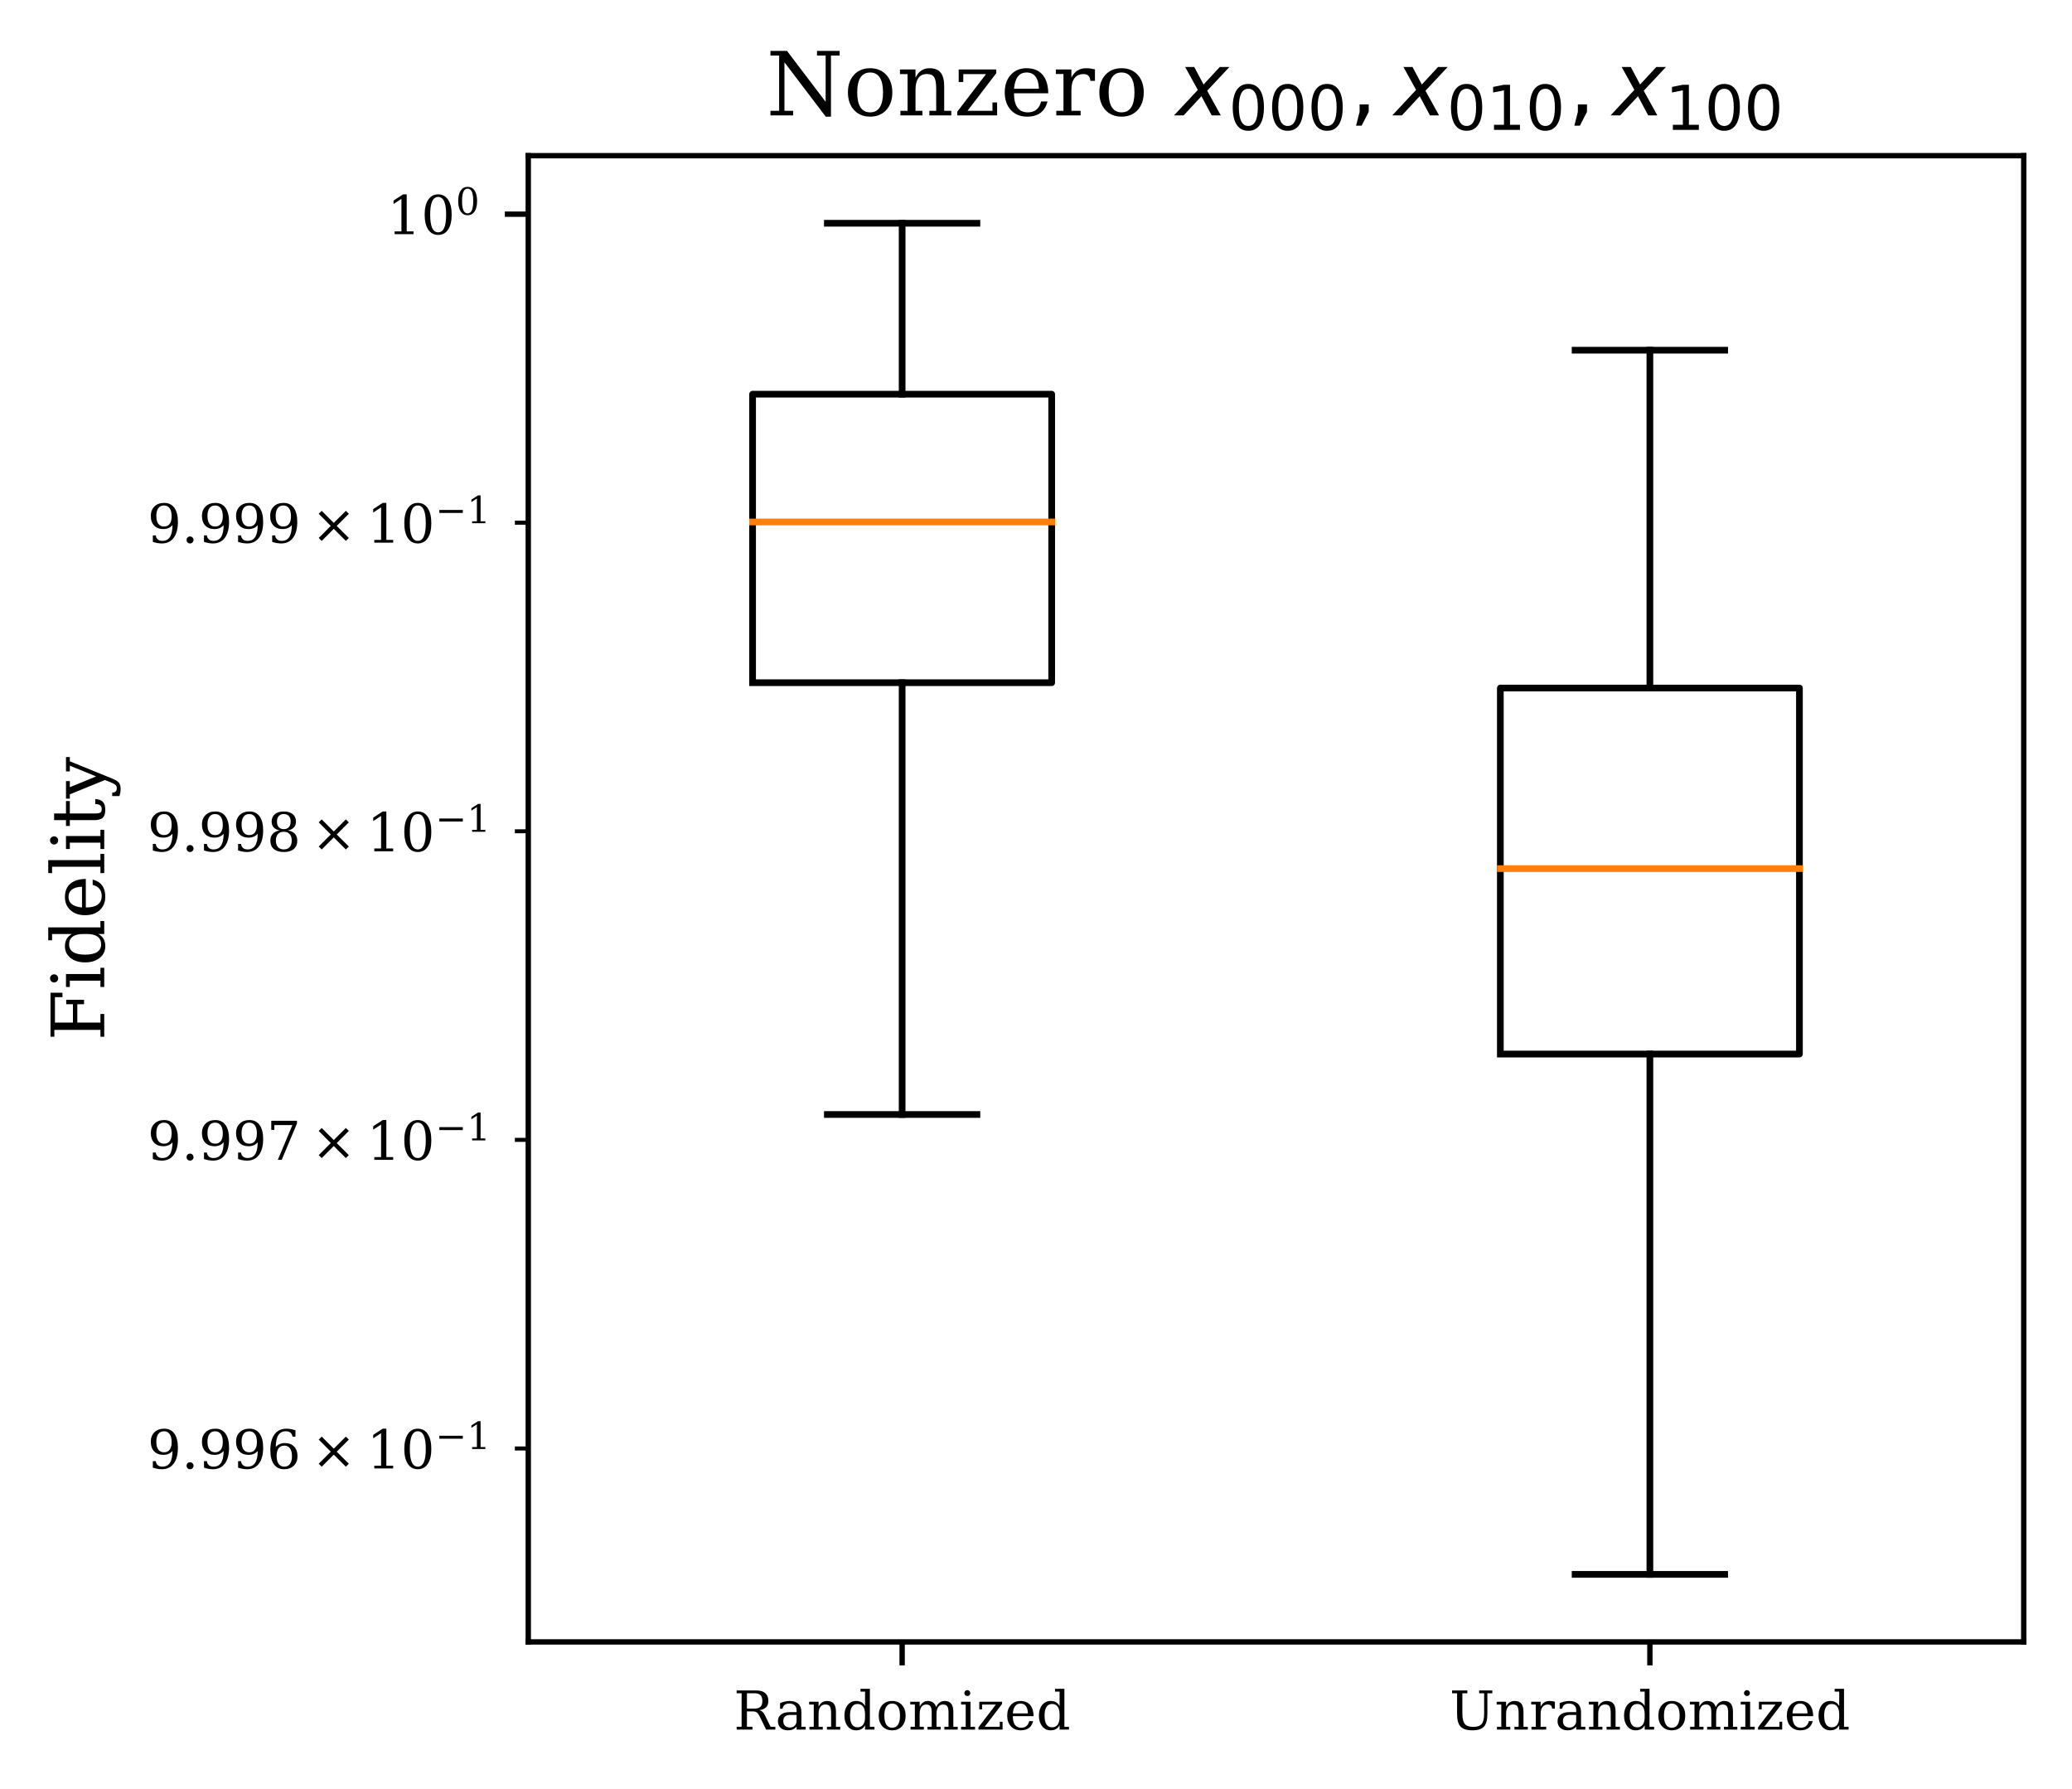
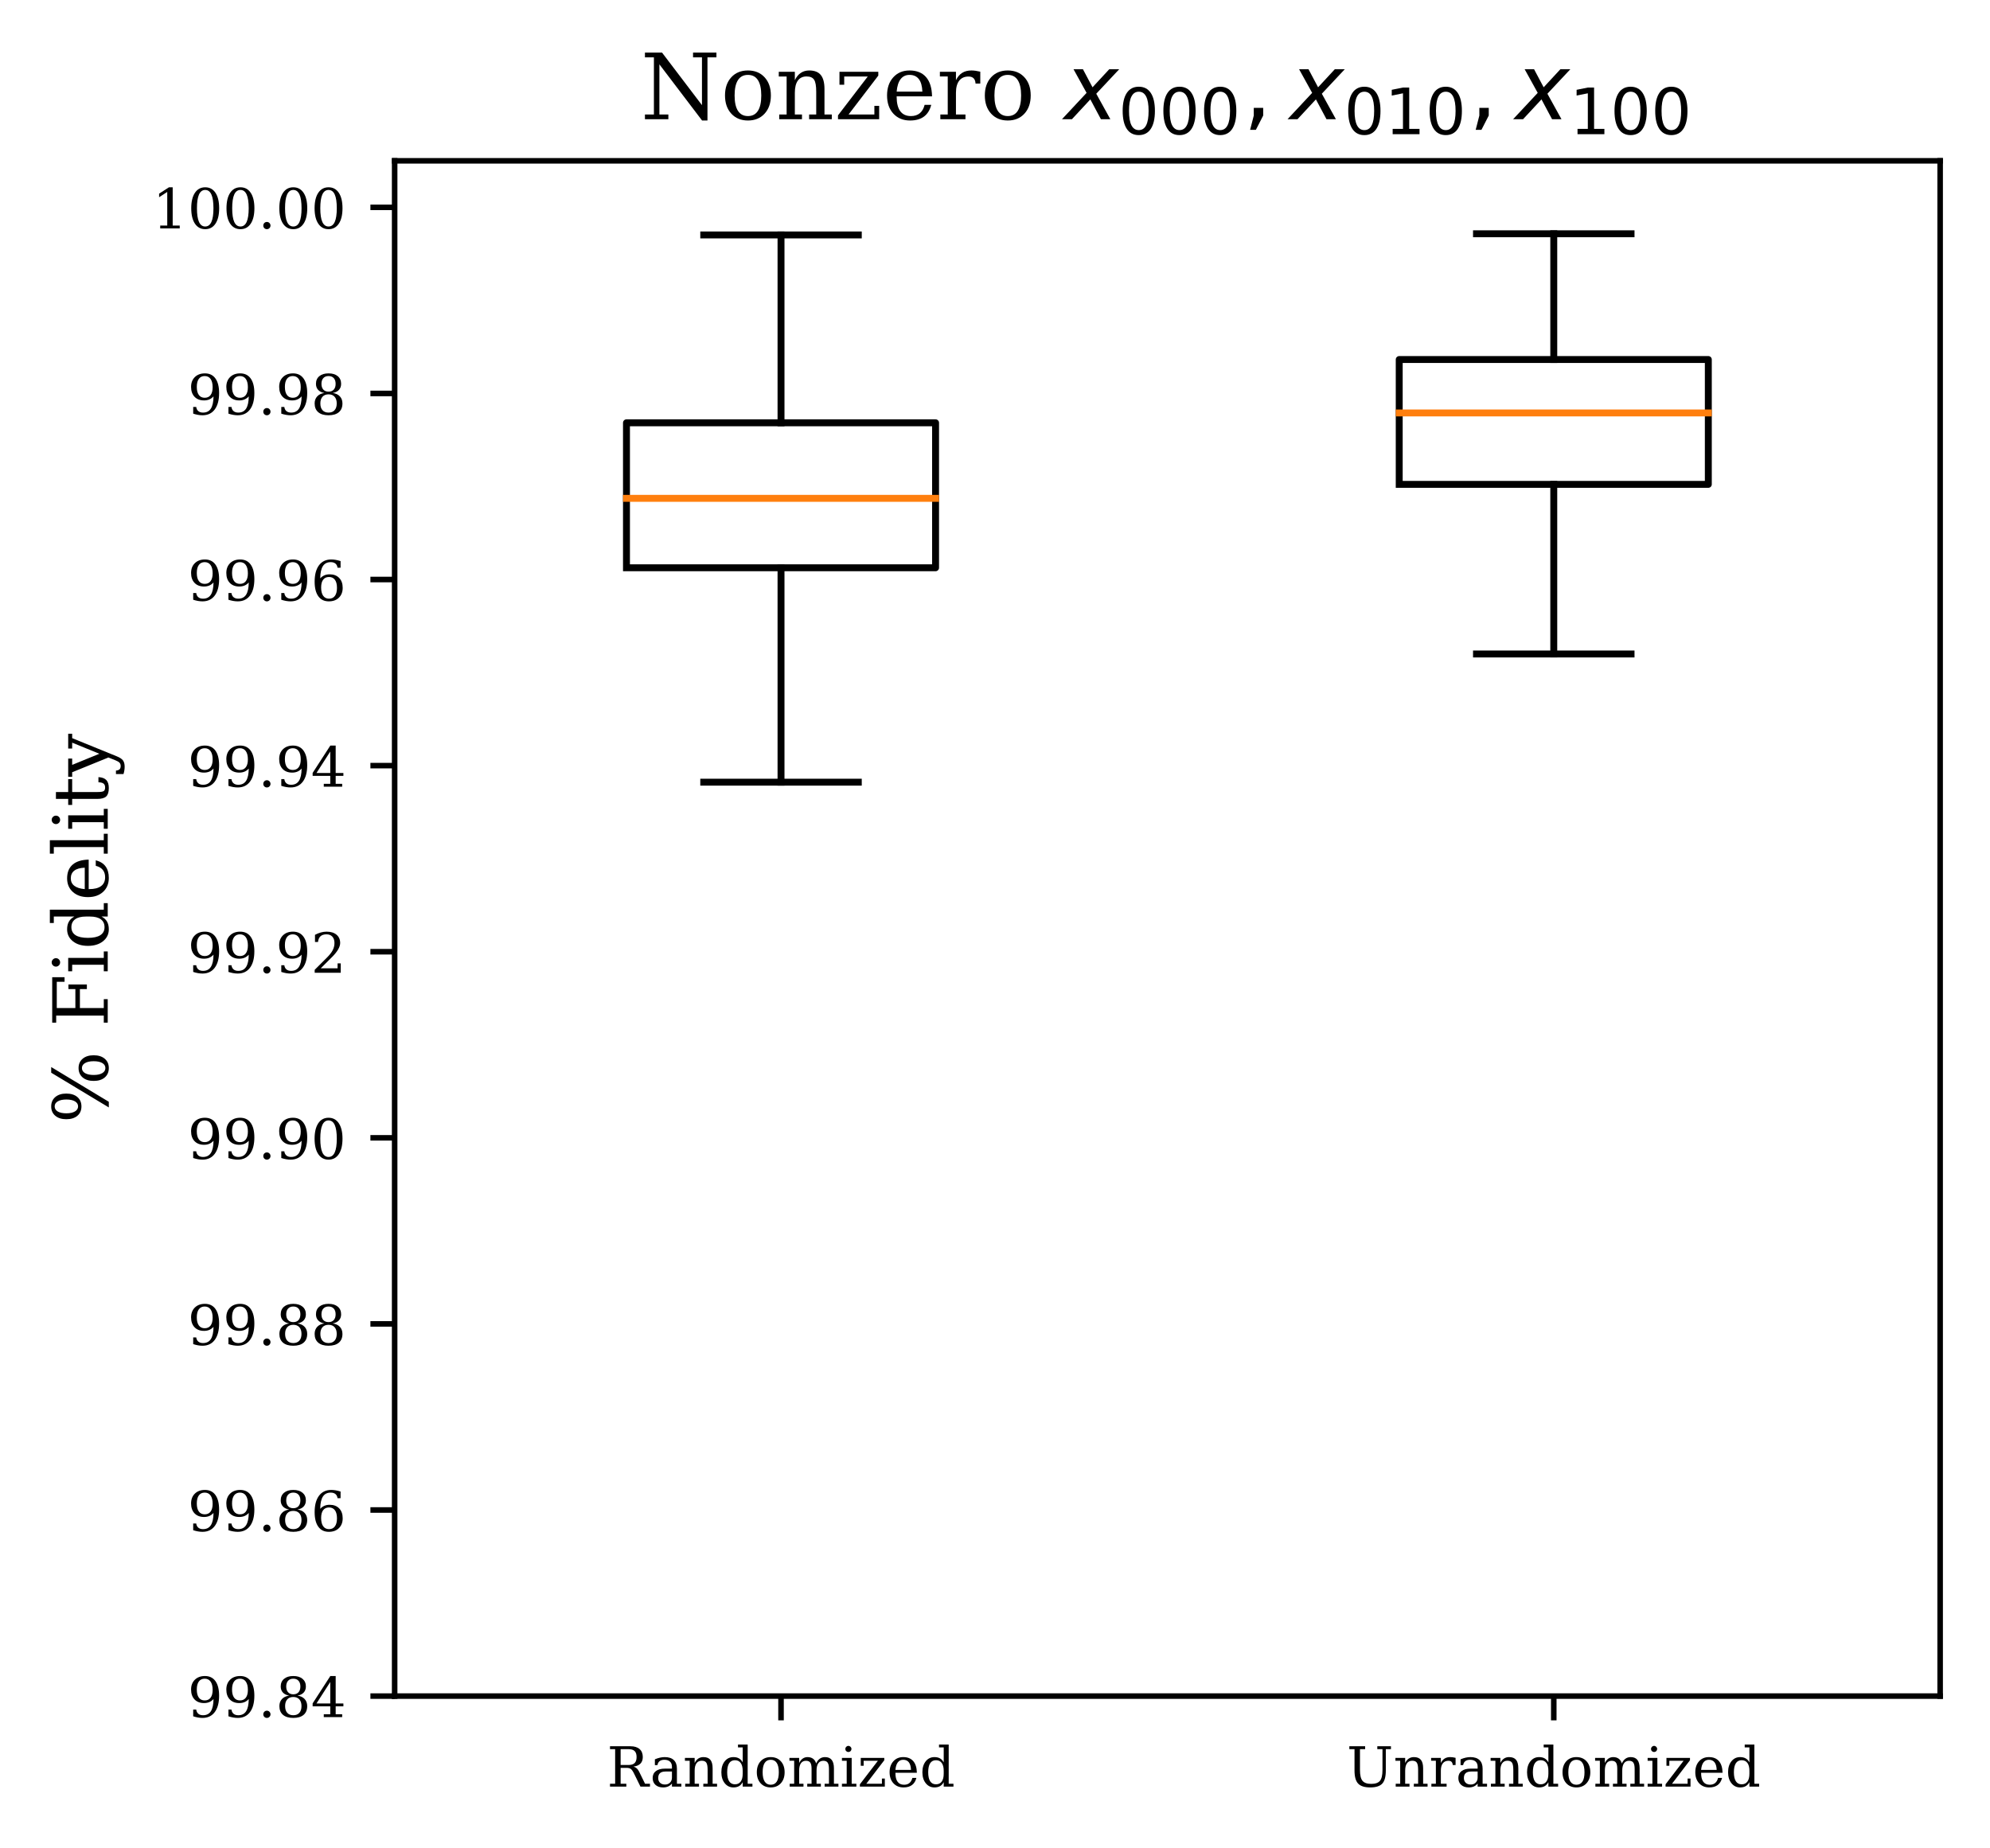
- <svg xmlns="http://www.w3.org/2000/svg" xmlns:xlink="http://www.w3.org/1999/xlink" width="309.242pt" height="266.932pt" viewBox="0 0 309.242 266.932" version="1.1">
+ <svg xmlns="http://www.w3.org/2000/svg" xmlns:xlink="http://www.w3.org/1999/xlink" width="287.395pt" height="266.932pt" viewBox="0 0 287.395 266.932" version="1.1">
  <defs>
    <style type="text/css">*{stroke-linejoin: round; stroke-linecap: butt}</style>
  </defs>
  <g id="figure_1">
    <g id="patch_1">
-       <path d="M 0 266.932  L 309.242 266.932  L 309.242 0  L 0 0  z " style="fill: #ffffff" />
+       <path d="M 0 266.932  L 287.395 266.932  L 287.395 0  L 0 0  z " style="fill: #ffffff" />
    </g>
    <g id="axes_1">
      <g id="patch_2">
-         <path d="M 78.842 244.99  L 302.042 244.99  L 302.042 23.23  L 78.842 23.23  z " style="fill: #ffffff" />
+         <path d="M 56.995 244.99  L 280.195 244.99  L 280.195 23.23  L 56.995 23.23  z " style="fill: #ffffff" />
      </g>
      <g id="matplotlib.axis_1">
        <g id="xtick_1">
          <g id="line2d_1">
            <defs>
-               <path id="m17b53c78a5" d="M 0 0  L 0 3.5  " style="stroke: #000000; stroke-width: 0.8" />
+               <path id="m8d1e3fe253" d="M 0 0  L 0 3.5  " style="stroke: #000000; stroke-width: 0.8" />
            </defs>
            <g>
-               <use xlink:href="#m17b53c78a5" x="134.642" y="244.99" style="stroke: #000000; stroke-width: 0.8" />
+               <use xlink:href="#m8d1e3fe253" x="112.795" y="244.99" style="stroke: #000000; stroke-width: 0.8" />
            </g>
          </g>
          <g id="text_1">
-             <g transform="translate(109.5023 258.0687) scale(0.08 -0.08)">
+             <g transform="translate(87.65484 258.0687) scale(0.08 -0.08)">
              <defs>
                <path id="DejaVuSerif-52" d="M 3066 2316  Q 3284 2256 3442 2114  Q 3600 1972 3725 1716  L 4403 331  L 4972 331  L 4972 0  L 3872 0  L 3144 1484  Q 2934 1916 2759 2042  Q 2584 2169 2278 2169  L 1581 2169  L 1581 331  L 2241 331  L 2241 0  L 353 0  L 353 331  L 947 331  L 947 4331  L 353 4331  L 353 4666  L 2719 4666  Q 3400 4666 3770 4341  Q 4141 4016 4141 3419  Q 4141 2938 3870 2661  Q 3600 2384 3066 2316  z M 1581 2503  L 2503 2503  Q 2975 2503 3200 2726  Q 3425 2950 3425 3419  Q 3425 3888 3200 4109  Q 2975 4331 2503 4331  L 1581 4331  L 1581 2503  z " transform="scale(0.015625)" />
                <path id="DejaVuSerif-61" d="M 2547 1044  L 2547 1747  L 1806 1747  Q 1378 1747 1168 1562  Q 959 1378 959 997  Q 959 650 1171 447  Q 1384 244 1747 244  Q 2106 244 2326 466  Q 2547 688 2547 1044  z M 3122 2075  L 3122 331  L 3634 331  L 3634 0  L 2547 0  L 2547 359  Q 2356 128 2106 18  Q 1856 -91 1522 -91  Q 969 -91 644 203  Q 319 497 319 997  Q 319 1513 691 1797  Q 1063 2081 1741 2081  L 2547 2081  L 2547 2309  Q 2547 2688 2317 2895  Q 2088 3103 1672 3103  Q 1328 3103 1125 2947  Q 922 2791 872 2484  L 575 2484  L 575 3156  Q 875 3284 1158 3348  Q 1441 3413 1709 3413  Q 2400 3413 2761 3070  Q 3122 2728 3122 2075  z " transform="scale(0.015625)" />
                <path id="DejaVuSerif-6e" d="M 263 0  L 263 331  L 781 331  L 781 2988  L 231 2988  L 231 3322  L 1356 3322  L 1356 2731  Q 1516 3069 1770 3241  Q 2025 3413 2363 3413  Q 2913 3413 3172 3097  Q 3431 2781 3431 2113  L 3431 331  L 3944 331  L 3944 0  L 2356 0  L 2356 331  L 2853 331  L 2853 1931  Q 2853 2541 2703 2767  Q 2553 2994 2175 2994  Q 1775 2994 1565 2701  Q 1356 2409 1356 1850  L 1356 331  L 1856 331  L 1856 0  L 263 0  z " transform="scale(0.015625)" />
                <path id="DejaVuSerif-64" d="M 3359 331  L 3909 331  L 3909 0  L 2784 0  L 2784 519  Q 2616 206 2355 57  Q 2094 -91 1709 -91  Q 1097 -91 708 395  Q 319 881 319 1663  Q 319 2444 706 2928  Q 1094 3413 1709 3413  Q 2094 3413 2355 3264  Q 2616 3116 2784 2803  L 2784 4531  L 2241 4531  L 2241 4863  L 3359 4863  L 3359 331  z M 2784 1497  L 2784 1825  Q 2784 2422 2554 2737  Q 2325 3053 1888 3053  Q 1444 3053 1217 2703  Q 991 2353 991 1663  Q 991 975 1217 622  Q 1444 269 1888 269  Q 2325 269 2554 583  Q 2784 897 2784 1497  z " transform="scale(0.015625)" />
                <path id="DejaVuSerif-6f" d="M 1925 219  Q 2388 219 2623 584  Q 2859 950 2859 1663  Q 2859 2375 2623 2739  Q 2388 3103 1925 3103  Q 1463 3103 1227 2739  Q 991 2375 991 1663  Q 991 950 1228 584  Q 1466 219 1925 219  z M 1925 -91  Q 1200 -91 759 389  Q 319 869 319 1663  Q 319 2456 758 2934  Q 1197 3413 1925 3413  Q 2653 3413 3092 2934  Q 3531 2456 3531 1663  Q 3531 869 3092 389  Q 2653 -91 1925 -91  z " transform="scale(0.015625)" />
                <path id="DejaVuSerif-6d" d="M 3316 2675  Q 3481 3041 3739 3227  Q 3997 3413 4341 3413  Q 4863 3413 5119 3089  Q 5375 2766 5375 2113  L 5375 331  L 5894 331  L 5894 0  L 4300 0  L 4300 331  L 4800 331  L 4800 2047  Q 4800 2556 4650 2772  Q 4500 2988 4153 2988  Q 3769 2988 3567 2697  Q 3366 2406 3366 1850  L 3366 331  L 3866 331  L 3866 0  L 2291 0  L 2291 331  L 2791 331  L 2791 2069  Q 2791 2566 2641 2777  Q 2491 2988 2144 2988  Q 1759 2988 1557 2697  Q 1356 2406 1356 1850  L 1356 331  L 1856 331  L 1856 0  L 263 0  L 263 331  L 781 331  L 781 2994  L 231 2994  L 231 3322  L 1356 3322  L 1356 2731  Q 1516 3063 1762 3238  Q 2009 3413 2322 3413  Q 2709 3413 2968 3220  Q 3228 3028 3316 2675  z " transform="scale(0.015625)" />
                <path id="DejaVuSerif-69" d="M 622 4353  Q 622 4497 726 4603  Q 831 4709 978 4709  Q 1122 4709 1226 4603  Q 1331 4497 1331 4353  Q 1331 4206 1228 4103  Q 1125 4000 978 4000  Q 831 4000 726 4103  Q 622 4206 622 4353  z M 1356 331  L 1900 331  L 1900 0  L 231 0  L 231 331  L 781 331  L 781 2988  L 231 2988  L 231 3322  L 1356 3322  L 1356 331  z " transform="scale(0.015625)" />
                <path id="DejaVuSerif-7a" d="M 256 0  L 256 269  L 2338 2988  L 691 2988  L 691 2413  L 359 2413  L 359 3322  L 3078 3322  L 3078 3053  L 997 331  L 2803 331  L 2803 934  L 3138 934  L 3138 0  L 256 0  z " transform="scale(0.015625)" />
                <path id="DejaVuSerif-65" d="M 3469 1600  L 991 1600  L 991 1575  Q 991 903 1244 561  Q 1497 219 1991 219  Q 2369 219 2611 417  Q 2853 616 2950 1006  L 3413 1006  Q 3275 459 2904 184  Q 2534 -91 1931 -91  Q 1203 -91 761 389  Q 319 869 319 1663  Q 319 2450 753 2931  Q 1188 3413 1894 3413  Q 2647 3413 3050 2948  Q 3453 2484 3469 1600  z M 2791 1931  Q 2772 2513 2545 2808  Q 2319 3103 1894 3103  Q 1497 3103 1269 2806  Q 1041 2509 991 1931  L 2791 1931  z " transform="scale(0.015625)" />
              </defs>
              <use xlink:href="#DejaVuSerif-52" />
              <use xlink:href="#DejaVuSerif-61" x="77.543" />
              <use xlink:href="#DejaVuSerif-6e" x="137.162" />
              <use xlink:href="#DejaVuSerif-64" x="201.566" />
              <use xlink:href="#DejaVuSerif-6f" x="265.58" />
              <use xlink:href="#DejaVuSerif-6d" x="325.785" />
              <use xlink:href="#DejaVuSerif-69" x="420.609" />
              <use xlink:href="#DejaVuSerif-7a" x="452.592" />
              <use xlink:href="#DejaVuSerif-65" x="505.277" />
              <use xlink:href="#DejaVuSerif-64" x="564.457" />
            </g>
          </g>
        </g>
        <g id="xtick_2">
          <g id="line2d_2">
            <g>
-               <use xlink:href="#m17b53c78a5" x="246.242" y="244.99" style="stroke: #000000; stroke-width: 0.8" />
+               <use xlink:href="#m8d1e3fe253" x="224.395" y="244.99" style="stroke: #000000; stroke-width: 0.8" />
            </g>
          </g>
          <g id="text_2">
-             <g transform="translate(216.3448 258.0687) scale(0.08 -0.08)">
+             <g transform="translate(194.4973 258.0687) scale(0.08 -0.08)">
              <defs>
                <path id="DejaVuSerif-55" d="M 897 4331  L 300 4331  L 300 4666  L 2125 4666  L 2125 4331  L 1528 4331  L 1528 1919  Q 1528 1025 1820 672  Q 2113 319 2828 319  Q 3544 319 3836 672  Q 4128 1025 4128 1919  L 4128 4331  L 3531 4331  L 3531 4666  L 5106 4666  L 5106 4331  L 4513 4331  L 4513 1856  Q 4513 791 4103 350  Q 3694 -91 2713 -91  Q 1731 -91 1314 353  Q 897 797 897 1856  L 897 4331  z " transform="scale(0.015625)" />
                <path id="DejaVuSerif-72" d="M 3059 3328  L 3059 2497  L 2728 2497  Q 2713 2744 2591 2866  Q 2469 2988 2234 2988  Q 1809 2988 1582 2694  Q 1356 2400 1356 1850  L 1356 331  L 2022 331  L 2022 0  L 263 0  L 263 331  L 781 331  L 781 2994  L 231 2994  L 231 3322  L 1356 3322  L 1356 2731  Q 1525 3078 1790 3245  Q 2056 3413 2438 3413  Q 2578 3413 2733 3391  Q 2888 3369 3059 3328  z " transform="scale(0.015625)" />
              </defs>
              <use xlink:href="#DejaVuSerif-55" />
              <use xlink:href="#DejaVuSerif-6e" x="84.277" />
              <use xlink:href="#DejaVuSerif-72" x="148.682" />
              <use xlink:href="#DejaVuSerif-61" x="196.484" />
              <use xlink:href="#DejaVuSerif-6e" x="256.104" />
              <use xlink:href="#DejaVuSerif-64" x="320.508" />
              <use xlink:href="#DejaVuSerif-6f" x="384.521" />
              <use xlink:href="#DejaVuSerif-6d" x="444.727" />
              <use xlink:href="#DejaVuSerif-69" x="539.551" />
              <use xlink:href="#DejaVuSerif-7a" x="571.533" />
              <use xlink:href="#DejaVuSerif-65" x="624.219" />
              <use xlink:href="#DejaVuSerif-64" x="683.398" />
            </g>
          </g>
        </g>
      </g>
      <g id="matplotlib.axis_2">
        <g id="ytick_1">
          <g id="line2d_3">
            <defs>
-               <path id="mcb7ca5c638" d="M 0 0  L -3.5 0  " style="stroke: #000000; stroke-width: 0.8" />
+               <path id="m7d89030f46" d="M 0 0  L -3.5 0  " style="stroke: #000000; stroke-width: 0.8" />
            </defs>
            <g>
-               <use xlink:href="#mcb7ca5c638" x="78.842" y="31.956" style="stroke: #000000; stroke-width: 0.8" />
+               <use xlink:href="#m7d89030f46" x="56.995" y="244.99" style="stroke: #000000; stroke-width: 0.8" />
            </g>
          </g>
          <g id="text_3">
-             <g transform="translate(57.76234 34.9957) scale(0.08 -0.08)">
-               <defs>
-                 <path id="DejaVuSerif-31" d="M 909 0  L 909 331  L 1722 331  L 1722 4213  L 781 3603  L 781 4013  L 1919 4750  L 2350 4750  L 2350 331  L 3163 331  L 3163 0  L 909 0  z " transform="scale(0.015625)" />
-                 <path id="DejaVuSerif-30" d="M 2034 219  Q 2513 219 2750 744  Q 2988 1269 2988 2328  Q 2988 3391 2750 3916  Q 2513 4441 2034 4441  Q 1556 4441 1318 3916  Q 1081 3391 1081 2328  Q 1081 1269 1318 744  Q 1556 219 2034 219  z M 2034 -91  Q 1275 -91 848 546  Q 422 1184 422 2328  Q 422 3475 848 4112  Q 1275 4750 2034 4750  Q 2797 4750 3222 4112  Q 3647 3475 3647 2328  Q 3647 1184 3222 546  Q 2797 -91 2034 -91  z " transform="scale(0.015625)" />
-               </defs>
-               <use xlink:href="#DejaVuSerif-31" transform="translate(0 0.7125)" />
-               <use xlink:href="#DejaVuSerif-30" transform="translate(63.62305 0.7125)" />
-               <use xlink:href="#DejaVuSerif-30" transform="translate(128.1545 37.04688) scale(0.7)" />
+             <g transform="translate(27.09234 248.0293) scale(0.08 -0.08)">
+               <defs>
+                 <path id="DejaVuSerif-39" d="M 2994 2091  Q 2784 1856 2512 1740  Q 2241 1625 1900 1625  Q 1206 1625 804 2044  Q 403 2463 403 3188  Q 403 3897 839 4323  Q 1275 4750 2003 4750  Q 2794 4750 3217 4161  Q 3641 3572 3641 2478  Q 3641 1253 3137 581  Q 2634 -91 1722 -91  Q 1475 -91 1203 -44  Q 931 3 647 97  L 647 872  L 997 872  Q 1038 556 1241 387  Q 1444 219 1784 219  Q 2391 219 2687 676  Q 2984 1134 2994 2091  z M 1978 4441  Q 1534 4441 1298 4117  Q 1063 3794 1063 3188  Q 1063 2581 1298 2256  Q 1534 1931 1978 1931  Q 2422 1931 2658 2245  Q 2894 2559 2894 3150  Q 2894 3772 2656 4106  Q 2419 4441 1978 4441  z " transform="scale(0.015625)" />
+                 <path id="DejaVuSerif-2e" d="M 603 325  Q 603 500 722 622  Q 841 744 1019 744  Q 1191 744 1312 622  Q 1434 500 1434 325  Q 1434 153 1312 31  Q 1191 -91 1019 -91  Q 841 -91 722 29  Q 603 150 603 325  z " transform="scale(0.015625)" />
+                 <path id="DejaVuSerif-38" d="M 2981 1275  Q 2981 1775 2732 2051  Q 2484 2328 2034 2328  Q 1584 2328 1336 2051  Q 1088 1775 1088 1275  Q 1088 772 1336 495  Q 1584 219 2034 219  Q 2484 219 2732 495  Q 2981 772 2981 1275  z M 2853 3541  Q 2853 3966 2637 4203  Q 2422 4441 2034 4441  Q 1650 4441 1433 4203  Q 1216 3966 1216 3541  Q 1216 3113 1433 2875  Q 1650 2638 2034 2638  Q 2422 2638 2637 2875  Q 2853 3113 2853 3541  z M 2516 2484  Q 3047 2413 3344 2092  Q 3641 1772 3641 1275  Q 3641 619 3225 264  Q 2809 -91 2034 -91  Q 1263 -91 845 264  Q 428 619 428 1275  Q 428 1772 725 2092  Q 1022 2413 1556 2484  Q 1084 2569 832 2842  Q 581 3116 581 3541  Q 581 4103 968 4426  Q 1356 4750 2034 4750  Q 2713 4750 3100 4426  Q 3488 4103 3488 3541  Q 3488 3116 3236 2842  Q 2984 2569 2516 2484  z " transform="scale(0.015625)" />
+                 <path id="DejaVuSerif-34" d="M 2234 1581  L 2234 4063  L 641 1581  L 2234 1581  z M 3609 0  L 1484 0  L 1484 331  L 2234 331  L 2234 1247  L 197 1247  L 197 1588  L 2241 4750  L 2859 4750  L 2859 1581  L 3750 1581  L 3750 1247  L 2859 1247  L 2859 331  L 3609 331  L 3609 0  z " transform="scale(0.015625)" />
+               </defs>
+               <use xlink:href="#DejaVuSerif-39" />
+               <use xlink:href="#DejaVuSerif-39" x="63.623" />
+               <use xlink:href="#DejaVuSerif-2e" x="127.246" />
+               <use xlink:href="#DejaVuSerif-38" x="159.033" />
+               <use xlink:href="#DejaVuSerif-34" x="222.656" />
            </g>
          </g>
        </g>
        <g id="ytick_2">
          <g id="line2d_4">
-             <defs>
-               <path id="ma76461deac" d="M 0 0  L -2 0  " style="stroke: #000000; stroke-width: 0.6" />
-             </defs>
-             <g>
-               <use xlink:href="#ma76461deac" x="78.842" y="216.13" style="stroke: #000000; stroke-width: 0.6" />
+             <g>
+               <use xlink:href="#m7d89030f46" x="56.995" y="218.11" style="stroke: #000000; stroke-width: 0.8" />
            </g>
          </g>
          <g id="text_4">
-             <g transform="translate(22.00234 219.1691) scale(0.08 -0.08)">
-               <defs>
-                 <path id="DejaVuSerif-39" d="M 2994 2091  Q 2784 1856 2512 1740  Q 2241 1625 1900 1625  Q 1206 1625 804 2044  Q 403 2463 403 3188  Q 403 3897 839 4323  Q 1275 4750 2003 4750  Q 2794 4750 3217 4161  Q 3641 3572 3641 2478  Q 3641 1253 3137 581  Q 2634 -91 1722 -91  Q 1475 -91 1203 -44  Q 931 3 647 97  L 647 872  L 997 872  Q 1038 556 1241 387  Q 1444 219 1784 219  Q 2391 219 2687 676  Q 2984 1134 2994 2091  z M 1978 4441  Q 1534 4441 1298 4117  Q 1063 3794 1063 3188  Q 1063 2581 1298 2256  Q 1534 1931 1978 1931  Q 2422 1931 2658 2245  Q 2894 2559 2894 3150  Q 2894 3772 2656 4106  Q 2419 4441 1978 4441  z " transform="scale(0.015625)" />
-                 <path id="DejaVuSerif-2e" d="M 603 325  Q 603 500 722 622  Q 841 744 1019 744  Q 1191 744 1312 622  Q 1434 500 1434 325  Q 1434 153 1312 31  Q 1191 -91 1019 -91  Q 841 -91 722 29  Q 603 150 603 325  z " transform="scale(0.015625)" />
+             <g transform="translate(27.09234 221.1493) scale(0.08 -0.08)">
+               <defs>
                <path id="DejaVuSerif-36" d="M 2094 219  Q 2534 219 2771 542  Q 3009 866 3009 1472  Q 3009 2078 2771 2401  Q 2534 2725 2094 2725  Q 1647 2725 1412 2412  Q 1178 2100 1178 1509  Q 1178 888 1415 553  Q 1653 219 2094 219  z M 1075 2569  Q 1288 2803 1556 2918  Q 1825 3034 2163 3034  Q 2859 3034 3264 2615  Q 3669 2197 3669 1472  Q 3669 763 3233 336  Q 2797 -91 2069 -91  Q 1278 -91 853 498  Q 428 1088 428 2181  Q 428 3406 931 4078  Q 1434 4750 2350 4750  Q 2597 4750 2869 4703  Q 3141 4656 3425 4563  L 3425 3794  L 3072 3794  Q 3034 4109 2831 4275  Q 2628 4441 2284 4441  Q 1678 4441 1381 3981  Q 1084 3522 1075 2569  z " transform="scale(0.015625)" />
-                 <path id="DejaVuSerif-d7" d="M 4481 3450  L 3034 2003  L 4481 563  L 4122 213  L 2681 1650  L 1241 213  L 884 563  L 2322 2003  L 884 3450  L 1241 3803  L 2681 2363  L 4122 3803  L 4481 3450  z " transform="scale(0.015625)" />
-                 <path id="DejaVuSerif-2212" d="M 678 2259  L 4684 2259  L 4684 1753  L 678 1753  L 678 2259  z " transform="scale(0.015625)" />
-               </defs>
-               <use xlink:href="#DejaVuSerif-39" transform="translate(0 0.7125)" />
-               <use xlink:href="#DejaVuSerif-2e" transform="translate(63.62305 0.7125)" />
-               <use xlink:href="#DejaVuSerif-39" transform="translate(95.41016 0.7125)" />
-               <use xlink:href="#DejaVuSerif-39" transform="translate(159.0332 0.7125)" />
-               <use xlink:href="#DejaVuSerif-36" transform="translate(222.6562 0.7125)" />
-               <use xlink:href="#DejaVuSerif-d7" transform="translate(305.7617 0.7125)" />
-               <use xlink:href="#DejaVuSerif-31" transform="translate(409.0332 0.7125)" />
-               <use xlink:href="#DejaVuSerif-30" transform="translate(472.6562 0.7125)" />
-               <use xlink:href="#DejaVuSerif-2212" transform="translate(537.1877 37.04688) scale(0.7)" />
-               <use xlink:href="#DejaVuSerif-31" transform="translate(595.84 37.04688) scale(0.7)" />
+               </defs>
+               <use xlink:href="#DejaVuSerif-39" />
+               <use xlink:href="#DejaVuSerif-39" x="63.623" />
+               <use xlink:href="#DejaVuSerif-2e" x="127.246" />
+               <use xlink:href="#DejaVuSerif-38" x="159.033" />
+               <use xlink:href="#DejaVuSerif-36" x="222.656" />
            </g>
          </g>
        </g>
        <g id="ytick_3">
          <g id="line2d_5">
            <g>
-               <use xlink:href="#ma76461deac" x="78.842" y="170.079" style="stroke: #000000; stroke-width: 0.6" />
+               <use xlink:href="#m7d89030f46" x="56.995" y="191.23" style="stroke: #000000; stroke-width: 0.8" />
            </g>
          </g>
          <g id="text_5">
-             <g transform="translate(22.00234 173.1188) scale(0.08 -0.08)">
-               <defs>
-                 <path id="DejaVuSerif-37" d="M 3609 4347  L 1784 0  L 1319 0  L 3059 4153  L 903 4153  L 903 3578  L 538 3578  L 538 4666  L 3609 4666  L 3609 4347  z " transform="scale(0.015625)" />
-               </defs>
-               <use xlink:href="#DejaVuSerif-39" transform="translate(0 0.7125)" />
-               <use xlink:href="#DejaVuSerif-2e" transform="translate(63.62305 0.7125)" />
-               <use xlink:href="#DejaVuSerif-39" transform="translate(95.41016 0.7125)" />
-               <use xlink:href="#DejaVuSerif-39" transform="translate(159.0332 0.7125)" />
-               <use xlink:href="#DejaVuSerif-37" transform="translate(222.6562 0.7125)" />
-               <use xlink:href="#DejaVuSerif-d7" transform="translate(305.7617 0.7125)" />
-               <use xlink:href="#DejaVuSerif-31" transform="translate(409.0332 0.7125)" />
-               <use xlink:href="#DejaVuSerif-30" transform="translate(472.6562 0.7125)" />
-               <use xlink:href="#DejaVuSerif-2212" transform="translate(537.1877 37.04688) scale(0.7)" />
-               <use xlink:href="#DejaVuSerif-31" transform="translate(595.84 37.04688) scale(0.7)" />
+             <g transform="translate(27.09234 194.2693) scale(0.08 -0.08)">
+               <use xlink:href="#DejaVuSerif-39" />
+               <use xlink:href="#DejaVuSerif-39" x="63.623" />
+               <use xlink:href="#DejaVuSerif-2e" x="127.246" />
+               <use xlink:href="#DejaVuSerif-38" x="159.033" />
+               <use xlink:href="#DejaVuSerif-38" x="222.656" />
            </g>
          </g>
        </g>
        <g id="ytick_4">
          <g id="line2d_6">
            <g>
-               <use xlink:href="#ma76461deac" x="78.842" y="124.034" style="stroke: #000000; stroke-width: 0.6" />
+               <use xlink:href="#m7d89030f46" x="56.995" y="164.35" style="stroke: #000000; stroke-width: 0.8" />
            </g>
          </g>
          <g id="text_6">
-             <g transform="translate(22.00234 127.0732) scale(0.08 -0.08)">
-               <defs>
-                 <path id="DejaVuSerif-38" d="M 2981 1275  Q 2981 1775 2732 2051  Q 2484 2328 2034 2328  Q 1584 2328 1336 2051  Q 1088 1775 1088 1275  Q 1088 772 1336 495  Q 1584 219 2034 219  Q 2484 219 2732 495  Q 2981 772 2981 1275  z M 2853 3541  Q 2853 3966 2637 4203  Q 2422 4441 2034 4441  Q 1650 4441 1433 4203  Q 1216 3966 1216 3541  Q 1216 3113 1433 2875  Q 1650 2638 2034 2638  Q 2422 2638 2637 2875  Q 2853 3113 2853 3541  z M 2516 2484  Q 3047 2413 3344 2092  Q 3641 1772 3641 1275  Q 3641 619 3225 264  Q 2809 -91 2034 -91  Q 1263 -91 845 264  Q 428 619 428 1275  Q 428 1772 725 2092  Q 1022 2413 1556 2484  Q 1084 2569 832 2842  Q 581 3116 581 3541  Q 581 4103 968 4426  Q 1356 4750 2034 4750  Q 2713 4750 3100 4426  Q 3488 4103 3488 3541  Q 3488 3116 3236 2842  Q 2984 2569 2516 2484  z " transform="scale(0.015625)" />
-               </defs>
-               <use xlink:href="#DejaVuSerif-39" transform="translate(0 0.7125)" />
-               <use xlink:href="#DejaVuSerif-2e" transform="translate(63.62305 0.7125)" />
-               <use xlink:href="#DejaVuSerif-39" transform="translate(95.41016 0.7125)" />
-               <use xlink:href="#DejaVuSerif-39" transform="translate(159.0332 0.7125)" />
-               <use xlink:href="#DejaVuSerif-38" transform="translate(222.6562 0.7125)" />
-               <use xlink:href="#DejaVuSerif-d7" transform="translate(305.7617 0.7125)" />
-               <use xlink:href="#DejaVuSerif-31" transform="translate(409.0332 0.7125)" />
-               <use xlink:href="#DejaVuSerif-30" transform="translate(472.6562 0.7125)" />
-               <use xlink:href="#DejaVuSerif-2212" transform="translate(537.1877 37.04688) scale(0.7)" />
-               <use xlink:href="#DejaVuSerif-31" transform="translate(595.84 37.04688) scale(0.7)" />
+             <g transform="translate(27.09234 167.3893) scale(0.08 -0.08)">
+               <defs>
+                 <path id="DejaVuSerif-30" d="M 2034 219  Q 2513 219 2750 744  Q 2988 1269 2988 2328  Q 2988 3391 2750 3916  Q 2513 4441 2034 4441  Q 1556 4441 1318 3916  Q 1081 3391 1081 2328  Q 1081 1269 1318 744  Q 1556 219 2034 219  z M 2034 -91  Q 1275 -91 848 546  Q 422 1184 422 2328  Q 422 3475 848 4112  Q 1275 4750 2034 4750  Q 2797 4750 3222 4112  Q 3647 3475 3647 2328  Q 3647 1184 3222 546  Q 2797 -91 2034 -91  z " transform="scale(0.015625)" />
+               </defs>
+               <use xlink:href="#DejaVuSerif-39" />
+               <use xlink:href="#DejaVuSerif-39" x="63.623" />
+               <use xlink:href="#DejaVuSerif-2e" x="127.246" />
+               <use xlink:href="#DejaVuSerif-39" x="159.033" />
+               <use xlink:href="#DejaVuSerif-30" x="222.656" />
            </g>
          </g>
        </g>
        <g id="ytick_5">
          <g id="line2d_7">
            <g>
-               <use xlink:href="#ma76461deac" x="78.842" y="77.993" style="stroke: #000000; stroke-width: 0.6" />
+               <use xlink:href="#m7d89030f46" x="56.995" y="137.47" style="stroke: #000000; stroke-width: 0.8" />
            </g>
          </g>
          <g id="text_7">
-             <g transform="translate(22.00234 81.03213) scale(0.08 -0.08)">
-               <use xlink:href="#DejaVuSerif-39" transform="translate(0 0.7125)" />
-               <use xlink:href="#DejaVuSerif-2e" transform="translate(63.62305 0.7125)" />
-               <use xlink:href="#DejaVuSerif-39" transform="translate(95.41016 0.7125)" />
-               <use xlink:href="#DejaVuSerif-39" transform="translate(159.0332 0.7125)" />
-               <use xlink:href="#DejaVuSerif-39" transform="translate(222.6562 0.7125)" />
-               <use xlink:href="#DejaVuSerif-d7" transform="translate(305.7617 0.7125)" />
-               <use xlink:href="#DejaVuSerif-31" transform="translate(409.0332 0.7125)" />
-               <use xlink:href="#DejaVuSerif-30" transform="translate(472.6562 0.7125)" />
-               <use xlink:href="#DejaVuSerif-2212" transform="translate(537.1877 37.04688) scale(0.7)" />
-               <use xlink:href="#DejaVuSerif-31" transform="translate(595.84 37.04688) scale(0.7)" />
-             </g>
-           </g>
-         </g>
-         <g id="text_8">
-           <g transform="translate(15.55828 155.2978) rotate(-90) scale(0.11 -0.11)">
+             <g transform="translate(27.09234 140.5093) scale(0.08 -0.08)">
+               <defs>
+                 <path id="DejaVuSerif-32" d="M 819 3553  L 469 3553  L 469 4384  Q 803 4563 1142 4656  Q 1481 4750 1806 4750  Q 2534 4750 2956 4397  Q 3378 4044 3378 3438  Q 3378 2753 2422 1800  Q 2347 1728 2309 1691  L 1131 513  L 3078 513  L 3078 1088  L 3444 1088  L 3444 0  L 434 0  L 434 341  L 1850 1753  Q 2319 2222 2519 2614  Q 2719 3006 2719 3438  Q 2719 3909 2473 4175  Q 2228 4441 1797 4441  Q 1350 4441 1106 4219  Q 863 3997 819 3553  z " transform="scale(0.015625)" />
+               </defs>
+               <use xlink:href="#DejaVuSerif-39" />
+               <use xlink:href="#DejaVuSerif-39" x="63.623" />
+               <use xlink:href="#DejaVuSerif-2e" x="127.246" />
+               <use xlink:href="#DejaVuSerif-39" x="159.033" />
+               <use xlink:href="#DejaVuSerif-32" x="222.656" />
+             </g>
+           </g>
+         </g>
+         <g id="ytick_6">
+           <g id="line2d_8">
+             <g>
+               <use xlink:href="#m7d89030f46" x="56.995" y="110.59" style="stroke: #000000; stroke-width: 0.8" />
+             </g>
+           </g>
+           <g id="text_8">
+             <g transform="translate(27.09234 113.6293) scale(0.08 -0.08)">
+               <use xlink:href="#DejaVuSerif-39" />
+               <use xlink:href="#DejaVuSerif-39" x="63.623" />
+               <use xlink:href="#DejaVuSerif-2e" x="127.246" />
+               <use xlink:href="#DejaVuSerif-39" x="159.033" />
+               <use xlink:href="#DejaVuSerif-34" x="222.656" />
+             </g>
+           </g>
+         </g>
+         <g id="ytick_7">
+           <g id="line2d_9">
+             <g>
+               <use xlink:href="#m7d89030f46" x="56.995" y="83.71" style="stroke: #000000; stroke-width: 0.8" />
+             </g>
+           </g>
+           <g id="text_9">
+             <g transform="translate(27.09234 86.74931) scale(0.08 -0.08)">
+               <use xlink:href="#DejaVuSerif-39" />
+               <use xlink:href="#DejaVuSerif-39" x="63.623" />
+               <use xlink:href="#DejaVuSerif-2e" x="127.246" />
+               <use xlink:href="#DejaVuSerif-39" x="159.033" />
+               <use xlink:href="#DejaVuSerif-36" x="222.656" />
+             </g>
+           </g>
+         </g>
+         <g id="ytick_8">
+           <g id="line2d_10">
+             <g>
+               <use xlink:href="#m7d89030f46" x="56.995" y="56.83" style="stroke: #000000; stroke-width: 0.8" />
+             </g>
+           </g>
+           <g id="text_10">
+             <g transform="translate(27.09234 59.86931) scale(0.08 -0.08)">
+               <use xlink:href="#DejaVuSerif-39" />
+               <use xlink:href="#DejaVuSerif-39" x="63.623" />
+               <use xlink:href="#DejaVuSerif-2e" x="127.246" />
+               <use xlink:href="#DejaVuSerif-39" x="159.033" />
+               <use xlink:href="#DejaVuSerif-38" x="222.656" />
+             </g>
+           </g>
+         </g>
+         <g id="ytick_9">
+           <g id="line2d_11">
+             <g>
+               <use xlink:href="#m7d89030f46" x="56.995" y="29.95" style="stroke: #000000; stroke-width: 0.8" />
+             </g>
+           </g>
+           <g id="text_11">
+             <g transform="translate(22.00234 32.98931) scale(0.08 -0.08)">
+               <defs>
+                 <path id="DejaVuSerif-31" d="M 909 0  L 909 331  L 1722 331  L 1722 4213  L 781 3603  L 781 4013  L 1919 4750  L 2350 4750  L 2350 331  L 3163 331  L 3163 0  L 909 0  z " transform="scale(0.015625)" />
+               </defs>
+               <use xlink:href="#DejaVuSerif-31" />
+               <use xlink:href="#DejaVuSerif-30" x="63.623" />
+               <use xlink:href="#DejaVuSerif-30" x="127.246" />
+               <use xlink:href="#DejaVuSerif-2e" x="190.869" />
+               <use xlink:href="#DejaVuSerif-30" x="222.656" />
+               <use xlink:href="#DejaVuSerif-30" x="286.279" />
+             </g>
+           </g>
+         </g>
+         <g id="text_12">
+           <g transform="translate(15.55828 162.2717) rotate(-90) scale(0.11 -0.11)">
            <defs>
+               <path id="DejaVuSerif-25" d="M 1434 4459  Q 1159 4459 1004 4200  Q 850 3941 850 3475  Q 850 3016 1008 2753  Q 1166 2491 1434 2491  Q 1700 2491 1854 2752  Q 2009 3013 2009 3475  Q 2009 3938 1854 4198  Q 1700 4459 1434 4459  z M 4653 2169  Q 4381 2169 4226 1906  Q 4072 1644 4072 1178  Q 4072 719 4228 458  Q 4384 197 4653 197  Q 4922 197 5075 458  Q 5228 719 5228 1178  Q 5228 1641 5073 1905  Q 4919 2169 4653 2169  z M 4653 2450  Q 5147 2450 5437 2106  Q 5728 1763 5728 1178  Q 5728 594 5436 251  Q 5144 -91 4653 -91  Q 4153 -91 3862 251  Q 3572 594 3572 1178  Q 3572 1766 3864 2108  Q 4156 2450 4653 2450  z M 4263 4750  L 4738 4750  L 1819 -91  L 1344 -91  L 4263 4750  z M 1428 4750  Q 1922 4750 2215 4408  Q 2509 4066 2509 3481  Q 2509 2891 2217 2550  Q 1925 2209 1428 2209  Q 931 2209 642 2551  Q 353 2894 353 3481  Q 353 4063 643 4406  Q 934 4750 1428 4750  z " transform="scale(0.015625)" />
+               <path id="DejaVuSerif-20" transform="scale(0.015625)" />
              <path id="DejaVuSerif-46" d="M 353 0  L 353 331  L 947 331  L 947 4331  L 353 4331  L 353 4666  L 4172 4666  L 4172 3628  L 3788 3628  L 3788 4281  L 1581 4281  L 1581 2719  L 3175 2719  L 3175 3303  L 3559 3303  L 3559 1753  L 3175 1753  L 3175 2338  L 1581 2338  L 1581 331  L 2328 331  L 2328 0  L 353 0  z " transform="scale(0.015625)" />
              <path id="DejaVuSerif-6c" d="M 1313 331  L 1856 331  L 1856 0  L 184 0  L 184 331  L 738 331  L 738 4531  L 184 4531  L 184 4863  L 1313 4863  L 1313 331  z " transform="scale(0.015625)" />
              <path id="DejaVuSerif-74" d="M 691 2988  L 184 2988  L 184 3322  L 691 3322  L 691 4353  L 1269 4353  L 1269 3322  L 2350 3322  L 2350 2988  L 1269 2988  L 1269 878  Q 1269 456 1350 337  Q 1431 219 1650 219  Q 1875 219 1978 351  Q 2081 484 2088 781  L 2522 781  Q 2497 328 2275 118  Q 2053 -91 1600 -91  Q 1103 -91 897 129  Q 691 350 691 878  L 691 2988  z " transform="scale(0.015625)" />
              <path id="DejaVuSerif-79" d="M 1381 -609  L 1600 -56  L 359 2988  L -19 2988  L -19 3322  L 1509 3322  L 1509 2988  L 978 2988  L 1913 703  L 2847 2988  L 2350 2988  L 2350 3322  L 3597 3322  L 3597 2988  L 3225 2988  L 1703 -750  Q 1547 -1138 1356 -1280  Q 1166 -1422 819 -1422  Q 672 -1422 517 -1397  Q 363 -1372 206 -1325  L 206 -691  L 500 -691  Q 519 -903 608 -995  Q 697 -1088 884 -1088  Q 1056 -1088 1161 -992  Q 1266 -897 1381 -609  z " transform="scale(0.015625)" />
            </defs>
-             <use xlink:href="#DejaVuSerif-46" />
-             <use xlink:href="#DejaVuSerif-69" x="69.385" />
-             <use xlink:href="#DejaVuSerif-64" x="101.367" />
-             <use xlink:href="#DejaVuSerif-65" x="165.381" />
-             <use xlink:href="#DejaVuSerif-6c" x="224.561" />
-             <use xlink:href="#DejaVuSerif-69" x="256.543" />
-             <use xlink:href="#DejaVuSerif-74" x="288.525" />
-             <use xlink:href="#DejaVuSerif-79" x="328.711" />
-           </g>
-         </g>
-       </g>
-       <g id="line2d_8">
-         <path d="M 112.322 101.865  L 156.962 101.865  L 156.962 58.819  L 112.322 58.819  L 112.322 101.865  " clip-path="url(#paced72dcf3)" style="fill: none; stroke: #000000; stroke-linecap: square" />
-       </g>
-       <g id="line2d_9">
-         <path d="M 134.642 101.865  L 134.642 166.293  " clip-path="url(#paced72dcf3)" style="fill: none; stroke: #000000; stroke-linecap: square" />
-       </g>
-       <g id="line2d_10">
-         <path d="M 134.642 58.819  L 134.642 33.31  " clip-path="url(#paced72dcf3)" style="fill: none; stroke: #000000; stroke-linecap: square" />
-       </g>
-       <g id="line2d_11">
-         <path d="M 123.482 166.293  L 145.802 166.293  " clip-path="url(#paced72dcf3)" style="fill: none; stroke: #000000; stroke-linecap: square" />
+             <use xlink:href="#DejaVuSerif-25" />
+             <use xlink:href="#DejaVuSerif-20" x="95.02" />
+             <use xlink:href="#DejaVuSerif-46" x="126.807" />
+             <use xlink:href="#DejaVuSerif-69" x="196.191" />
+             <use xlink:href="#DejaVuSerif-64" x="228.174" />
+             <use xlink:href="#DejaVuSerif-65" x="292.188" />
+             <use xlink:href="#DejaVuSerif-6c" x="351.367" />
+             <use xlink:href="#DejaVuSerif-69" x="383.35" />
+             <use xlink:href="#DejaVuSerif-74" x="415.332" />
+             <use xlink:href="#DejaVuSerif-79" x="455.518" />
+           </g>
+         </g>
      </g>
      <g id="line2d_12">
-         <path d="M 123.482 33.31  L 145.802 33.31  " clip-path="url(#paced72dcf3)" style="fill: none; stroke: #000000; stroke-linecap: square" />
+         <path d="M 90.475 82.009  L 135.115 82.009  L 135.115 61.07  L 90.475 61.07  L 90.475 82.009  " clip-path="url(#p004bdc9a1a)" style="fill: none; stroke: #000000; stroke-linecap: square" />
      </g>
      <g id="line2d_13">
-         <path d="M 223.922 157.276  L 268.562 157.276  L 268.562 102.665  L 223.922 102.665  L 223.922 157.276  " clip-path="url(#paced72dcf3)" style="fill: none; stroke: #000000; stroke-linecap: square" />
+         <path d="M 112.795 82.009  L 112.795 112.981  " clip-path="url(#p004bdc9a1a)" style="fill: none; stroke: #000000; stroke-linecap: square" />
      </g>
      <g id="line2d_14">
-         <path d="M 246.242 157.276  L 246.242 234.91  " clip-path="url(#paced72dcf3)" style="fill: none; stroke: #000000; stroke-linecap: square" />
+         <path d="M 112.795 61.07  L 112.795 33.936  " clip-path="url(#p004bdc9a1a)" style="fill: none; stroke: #000000; stroke-linecap: square" />
      </g>
      <g id="line2d_15">
-         <path d="M 246.242 102.665  L 246.242 52.254  " clip-path="url(#paced72dcf3)" style="fill: none; stroke: #000000; stroke-linecap: square" />
+         <path d="M 101.635 112.981  L 123.955 112.981  " clip-path="url(#p004bdc9a1a)" style="fill: none; stroke: #000000; stroke-linecap: square" />
      </g>
      <g id="line2d_16">
-         <path d="M 235.082 234.91  L 257.402 234.91  " clip-path="url(#paced72dcf3)" style="fill: none; stroke: #000000; stroke-linecap: square" />
+         <path d="M 101.635 33.936  L 123.955 33.936  " clip-path="url(#p004bdc9a1a)" style="fill: none; stroke: #000000; stroke-linecap: square" />
      </g>
      <g id="line2d_17">
-         <path d="M 235.082 52.254  L 257.402 52.254  " clip-path="url(#paced72dcf3)" style="fill: none; stroke: #000000; stroke-linecap: square" />
+         <path d="M 202.075 69.962  L 246.715 69.962  L 246.715 51.932  L 202.075 51.932  L 202.075 69.962  " clip-path="url(#p004bdc9a1a)" style="fill: none; stroke: #000000; stroke-linecap: square" />
      </g>
      <g id="line2d_18">
-         <path d="M 112.322 77.884  L 156.962 77.884  " clip-path="url(#paced72dcf3)" style="fill: none; stroke: #ff7f0e; stroke-linecap: square" />
+         <path d="M 224.395 69.962  L 224.395 94.465  " clip-path="url(#p004bdc9a1a)" style="fill: none; stroke: #000000; stroke-linecap: square" />
      </g>
      <g id="line2d_19">
-         <path d="M 223.922 129.603  L 268.562 129.603  " clip-path="url(#paced72dcf3)" style="fill: none; stroke: #ff7f0e; stroke-linecap: square" />
+         <path d="M 224.395 51.932  L 224.395 33.766  " clip-path="url(#p004bdc9a1a)" style="fill: none; stroke: #000000; stroke-linecap: square" />
+       </g>
+       <g id="line2d_20">
+         <path d="M 213.235 94.465  L 235.555 94.465  " clip-path="url(#p004bdc9a1a)" style="fill: none; stroke: #000000; stroke-linecap: square" />
+       </g>
+       <g id="line2d_21">
+         <path d="M 213.235 33.766  L 235.555 33.766  " clip-path="url(#p004bdc9a1a)" style="fill: none; stroke: #000000; stroke-linecap: square" />
+       </g>
+       <g id="line2d_22">
+         <path d="M 90.475 71.981  L 135.115 71.981  " clip-path="url(#p004bdc9a1a)" style="fill: none; stroke: #ff7f0e; stroke-linecap: square" />
+       </g>
+       <g id="line2d_23">
+         <path d="M 202.075 59.649  L 246.715 59.649  " clip-path="url(#p004bdc9a1a)" style="fill: none; stroke: #ff7f0e; stroke-linecap: square" />
      </g>
      <g id="patch_3">
-         <path d="M 78.842 244.99  L 78.842 23.23  " style="fill: none; stroke: #000000; stroke-width: 0.8; stroke-linejoin: miter; stroke-linecap: square" />
+         <path d="M 56.995 244.99  L 56.995 23.23  " style="fill: none; stroke: #000000; stroke-width: 0.8; stroke-linejoin: miter; stroke-linecap: square" />
      </g>
      <g id="patch_4">
-         <path d="M 302.042 244.99  L 302.042 23.23  " style="fill: none; stroke: #000000; stroke-width: 0.8; stroke-linejoin: miter; stroke-linecap: square" />
+         <path d="M 280.195 244.99  L 280.195 23.23  " style="fill: none; stroke: #000000; stroke-width: 0.8; stroke-linejoin: miter; stroke-linecap: square" />
      </g>
      <g id="patch_5">
-         <path d="M 78.842 244.99  L 302.042 244.99  " style="fill: none; stroke: #000000; stroke-width: 0.8; stroke-linejoin: miter; stroke-linecap: square" />
+         <path d="M 56.995 244.99  L 280.195 244.99  " style="fill: none; stroke: #000000; stroke-width: 0.8; stroke-linejoin: miter; stroke-linecap: square" />
      </g>
      <g id="patch_6">
-         <path d="M 78.842 23.23  L 302.042 23.23  " style="fill: none; stroke: #000000; stroke-width: 0.8; stroke-linejoin: miter; stroke-linecap: square" />
-       </g>
-       <g id="text_9">
-         <g transform="translate(114.3443 17.22994) scale(0.132 -0.132)">
+         <path d="M 56.995 23.23  L 280.195 23.23  " style="fill: none; stroke: #000000; stroke-width: 0.8; stroke-linejoin: miter; stroke-linecap: square" />
+       </g>
+       <g id="text_13">
+         <g transform="translate(92.49684 17.22994) scale(0.132 -0.132)">
          <defs>
            <path id="DejaVuSerif-4e" d="M 313 0  L 313 331  L 941 331  L 941 4331  L 313 4331  L 313 4666  L 1509 4666  L 4306 984  L 4306 4331  L 3681 4331  L 3681 4666  L 5319 4666  L 5319 4331  L 4691 4331  L 4691 -91  L 4313 -91  L 1325 3841  L 1325 331  L 1953 331  L 1953 0  L 313 0  z " transform="scale(0.015625)" />
-             <path id="DejaVuSerif-20" transform="scale(0.015625)" />
            <path id="DejaVuSans-Oblique-78" d="M 3841 3500  L 2234 1784  L 3219 0  L 2559 0  L 1819 1388  L 531 0  L -166 0  L 1556 1844  L 641 3500  L 1300 3500  L 1972 2234  L 3144 3500  L 3841 3500  z " transform="scale(0.015625)" />
            <path id="DejaVuSans-30" d="M 2034 4250  Q 1547 4250 1301 3770  Q 1056 3291 1056 2328  Q 1056 1369 1301 889  Q 1547 409 2034 409  Q 2525 409 2770 889  Q 3016 1369 3016 2328  Q 3016 3291 2770 3770  Q 2525 4250 2034 4250  z M 2034 4750  Q 2819 4750 3233 4129  Q 3647 3509 3647 2328  Q 3647 1150 3233 529  Q 2819 -91 2034 -91  Q 1250 -91 836 529  Q 422 1150 422 2328  Q 422 3509 836 4129  Q 1250 4750 2034 4750  z " transform="scale(0.015625)" />
            <path id="DejaVuSans-2c" d="M 750 794  L 1409 794  L 1409 256  L 897 -744  L 494 -744  L 750 256  L 750 794  z " transform="scale(0.015625)" />
            <path id="DejaVuSans-31" d="M 794 531  L 1825 531  L 1825 4091  L 703 3866  L 703 4441  L 1819 4666  L 2450 4666  L 2450 531  L 3481 531  L 3481 0  L 794 0  L 794 531  z " transform="scale(0.015625)" />
          </defs>
          <use xlink:href="#DejaVuSerif-4e" transform="translate(0 0.09375)" />
          <use xlink:href="#DejaVuSerif-6f" transform="translate(87.5 0.09375)" />
          <use xlink:href="#DejaVuSerif-6e" transform="translate(147.7051 0.09375)" />
          <use xlink:href="#DejaVuSerif-7a" transform="translate(212.1094 0.09375)" />
          <use xlink:href="#DejaVuSerif-65" transform="translate(264.7949 0.09375)" />
          <use xlink:href="#DejaVuSerif-72" transform="translate(323.9746 0.09375)" />
          <use xlink:href="#DejaVuSerif-6f" transform="translate(371.7773 0.09375)" />
          <use xlink:href="#DejaVuSerif-20" transform="translate(431.9824 0.09375)" />
          <use xlink:href="#DejaVuSans-Oblique-78" transform="translate(463.7695 0.09375)" />
          <use xlink:href="#DejaVuSans-30" transform="translate(522.9492 -16.3125) scale(0.7)" />
          <use xlink:href="#DejaVuSans-30" transform="translate(567.4854 -16.3125) scale(0.7)" />
          <use xlink:href="#DejaVuSans-30" transform="translate(612.0215 -16.3125) scale(0.7)" />
          <use xlink:href="#DejaVuSans-2c" transform="translate(659.292 0.09375)" />
          <use xlink:href="#DejaVuSans-Oblique-78" transform="translate(710.5615 0.09375)" />
          <use xlink:href="#DejaVuSans-30" transform="translate(769.7412 -16.3125) scale(0.7)" />
          <use xlink:href="#DejaVuSans-31" transform="translate(814.2773 -16.3125) scale(0.7)" />
          <use xlink:href="#DejaVuSans-30" transform="translate(858.8135 -16.3125) scale(0.7)" />
          <use xlink:href="#DejaVuSans-2c" transform="translate(906.084 0.09375)" />
          <use xlink:href="#DejaVuSans-Oblique-78" transform="translate(957.3535 0.09375)" />
          <use xlink:href="#DejaVuSans-31" transform="translate(1016.533 -16.3125) scale(0.7)" />
          <use xlink:href="#DejaVuSans-30" transform="translate(1061.069 -16.3125) scale(0.7)" />
          <use xlink:href="#DejaVuSans-30" transform="translate(1105.605 -16.3125) scale(0.7)" />
        </g>
      </g>
    </g>
  </g>
  <defs>
-     <clipPath id="paced72dcf3">
-       <rect x="78.842" y="23.23" width="223.2" height="221.76" />
+     <clipPath id="p004bdc9a1a">
+       <rect x="56.995" y="23.23" width="223.2" height="221.76" />
    </clipPath>
  </defs>
</svg>
